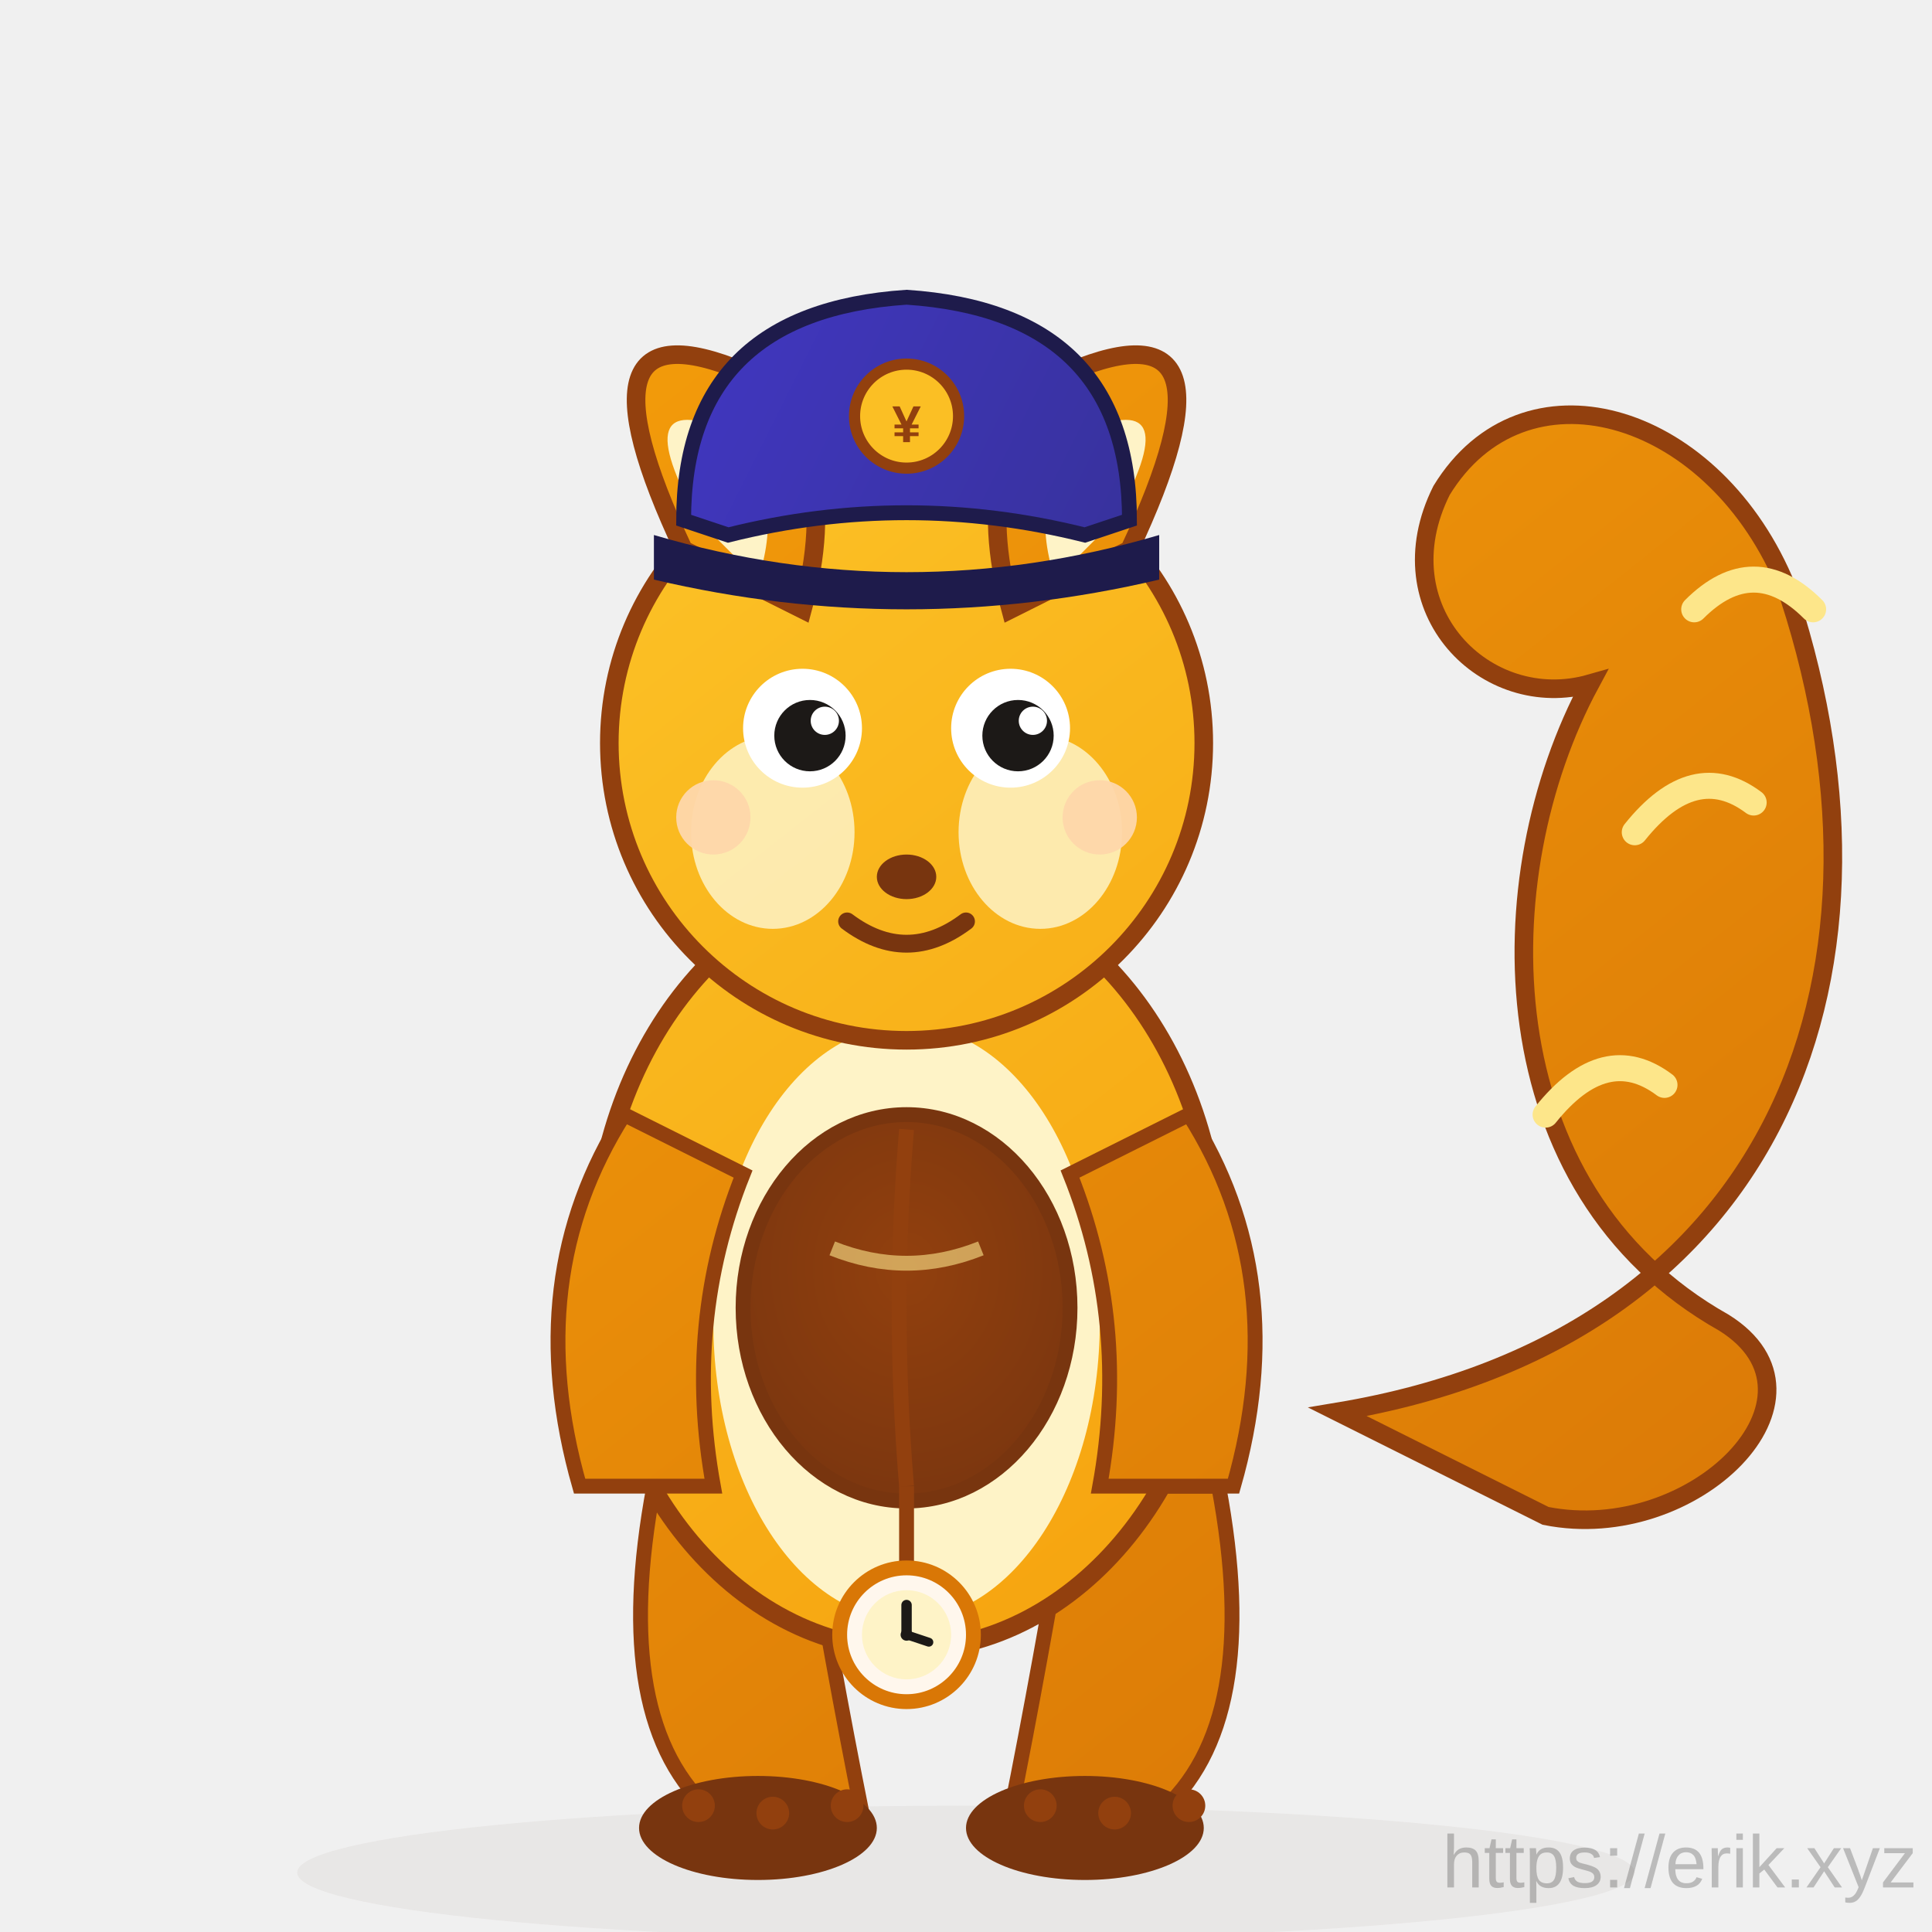
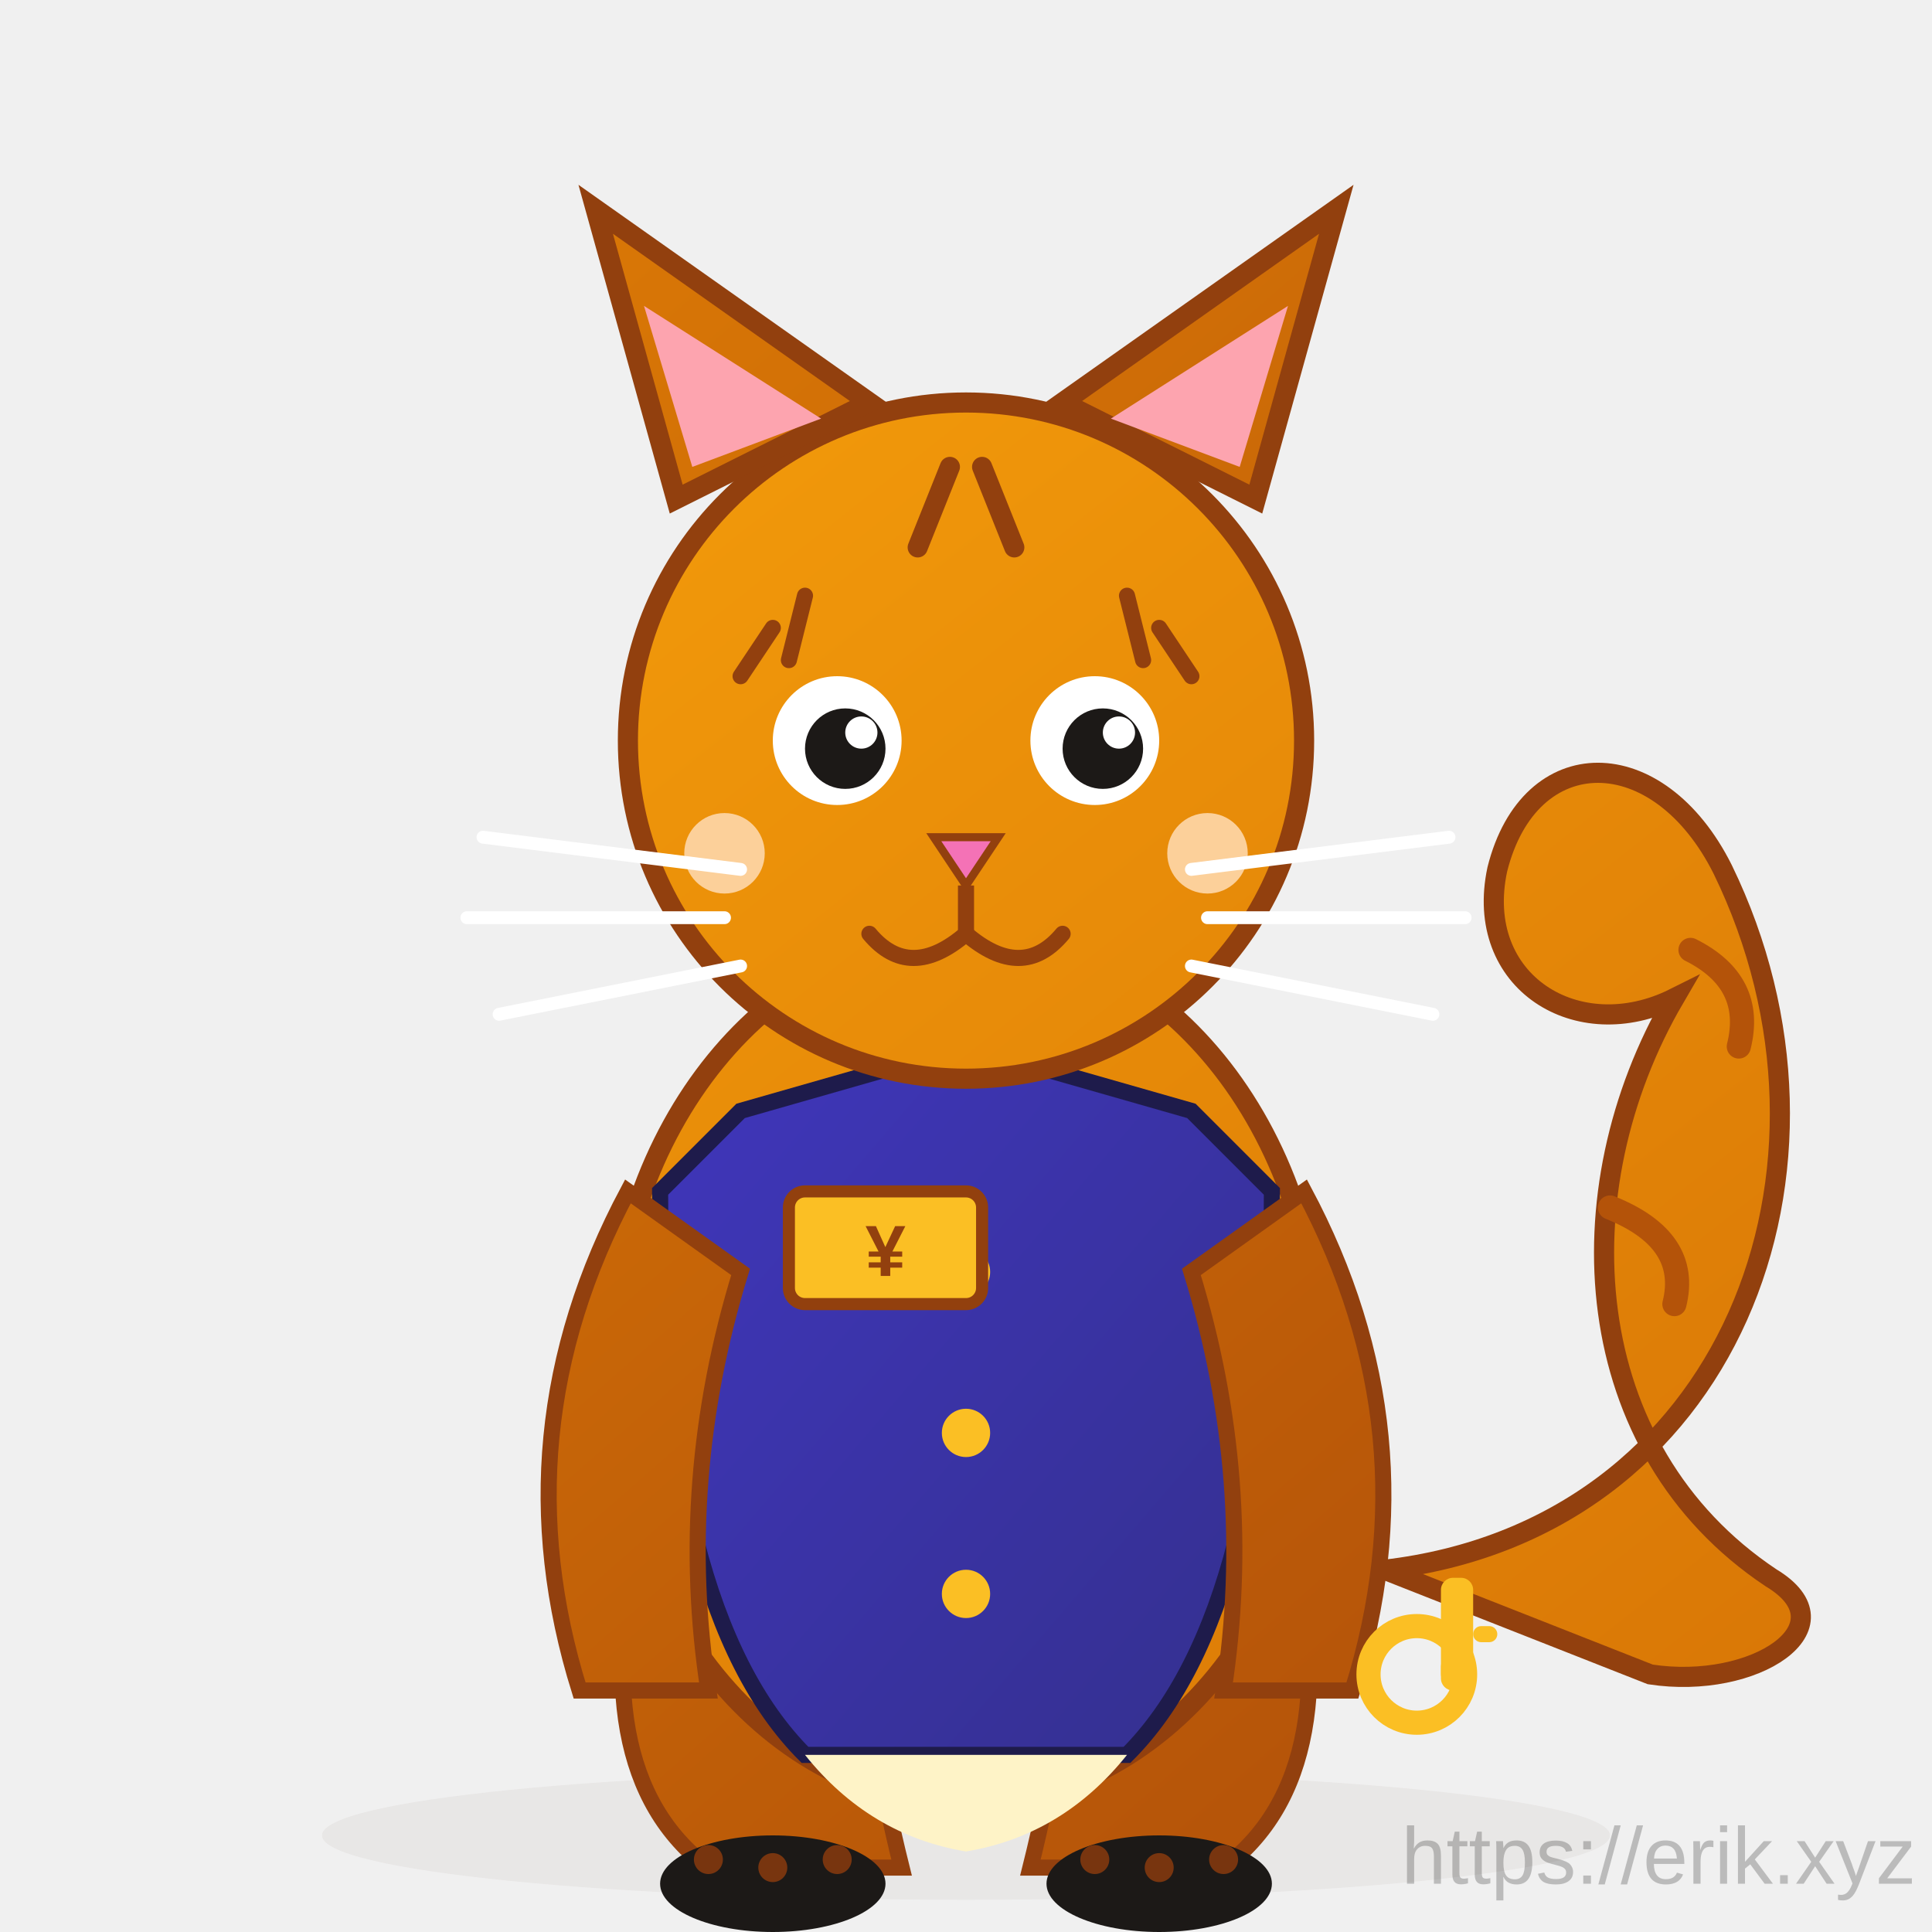
- <svg xmlns="http://www.w3.org/2000/svg" viewBox="0 0 260 260" width="260" height="260" role="img" aria-label="租租松鼠 —— item-rental 吉祥物">
+ <svg xmlns="http://www.w3.org/2000/svg" viewBox="0 0 240 240" width="240" height="240" role="img" aria-label="租租猫 —— item-rental 吉祥物">
  <defs>
-     <linearGradient id="fur" x1="60" y1="40" x2="220" y2="240" gradientUnits="userSpaceOnUse">
+     <linearGradient id="fur" x1="50" y1="40" x2="200" y2="230" gradientUnits="userSpaceOnUse">
      <stop offset="0" stop-color="#f59e0b" />
      <stop offset="1" stop-color="#d97706" />
    </linearGradient>
-     <linearGradient id="furLight" x1="90" y1="80" x2="200" y2="220" gradientUnits="userSpaceOnUse">
-       <stop offset="0" stop-color="#fbbf24" />
-       <stop offset="1" stop-color="#f59e0b" />
+     <linearGradient id="furDark" x1="60" y1="40" x2="200" y2="200" gradientUnits="userSpaceOnUse">
+       <stop offset="0" stop-color="#d97706" />
+       <stop offset="1" stop-color="#b45309" />
    </linearGradient>
-     <linearGradient id="cap" x1="80" y1="30" x2="200" y2="90" gradientUnits="userSpaceOnUse">
+     <linearGradient id="vest" x1="60" y1="100" x2="200" y2="220" gradientUnits="userSpaceOnUse">
      <stop offset="0" stop-color="#4338ca" />
      <stop offset="1" stop-color="#312e81" />
    </linearGradient>
-     <radialGradient id="acorn" cx="0.5" cy="0.4" r="0.7">
-       <stop offset="0" stop-color="#92400e" />
-       <stop offset="1" stop-color="#78350f" />
-     </radialGradient>
  </defs>
-   <ellipse cx="130" cy="252" rx="90" ry="9" fill="#e7e5e4" opacity="0.9" />
-   <path d="M180 190            C 240 180, 258 130, 240 78            C 230 55, 205 48, 194 66            C 186 82, 200 96, 214 92            C 200 118, 200 160, 232 178            C 248 188, 228 208, 208 204 Z" fill="url(#fur)" stroke="#92400e" stroke-width="2.5" />
-   <path d="M228 82  Q236 74 244 82" fill="none" stroke="#fde68a" stroke-width="3.5" stroke-linecap="round" />
-   <path d="M220 112 Q228 102 236 108" fill="none" stroke="#fde68a" stroke-width="3.5" stroke-linecap="round" />
-   <path d="M208 150 Q216 140 224 146" fill="none" stroke="#fde68a" stroke-width="3.5" stroke-linecap="round" />
-   <path d="M88 200 Q82 232 96 244 L116 244 Q112 224 108 200 Z" fill="url(#fur)" stroke="#92400e" stroke-width="2" />
-   <path d="M164 200 Q170 232 156 244 L136 244 Q140 224 144 200 Z" fill="url(#fur)" stroke="#92400e" stroke-width="2" />
-   <ellipse cx="102" cy="246" rx="16" ry="7" fill="#78350f" />
-   <ellipse cx="146" cy="246" rx="16" ry="7" fill="#78350f" />
-   <circle cx="94" cy="243" r="2.2" fill="#92400e" />
-   <circle cx="104" cy="244" r="2.2" fill="#92400e" />
-   <circle cx="114" cy="243" r="2.2" fill="#92400e" />
-   <circle cx="140" cy="243" r="2.2" fill="#92400e" />
-   <circle cx="150" cy="244" r="2.2" fill="#92400e" />
-   <circle cx="160" cy="243" r="2.2" fill="#92400e" />
-   <ellipse cx="122" cy="170" rx="42" ry="52" fill="url(#furLight)" stroke="#92400e" stroke-width="2.5" />
-   <ellipse cx="122" cy="178" rx="26" ry="40" fill="#fef3c7" />
-   <path d="M84 150 Q70 172 78 200 L96 200 Q92 178 100 158 Z" fill="url(#fur)" stroke="#92400e" stroke-width="2" />
-   <path d="M160 150 Q174 172 166 200 L148 200 Q152 178 144 158 Z" fill="url(#fur)" stroke="#92400e" stroke-width="2" />
-   <path d="M112 132 L132 132 L128 128 Q122 122 116 128 Z" fill="#92400e" stroke="#78350f" stroke-width="2" />
-   <ellipse cx="122" cy="176" rx="22" ry="26" fill="url(#acorn)" stroke="#78350f" stroke-width="2" />
-   <path d="M122 152 Q120 176 122 200" stroke="#92400e" stroke-width="2" fill="none" />
-   <path d="M112 168 Q122 172 132 168" fill="none" stroke="#fde68a" stroke-width="2" opacity="0.6" />
-   <circle cx="122" cy="100" r="40" fill="url(#furLight)" stroke="#92400e" stroke-width="2.5" />
-   <ellipse cx="104" cy="112" rx="11" ry="13" fill="#fef3c7" opacity="0.85" />
-   <ellipse cx="140" cy="112" rx="11" ry="13" fill="#fef3c7" opacity="0.85" />
-   <path d="M92 74 Q76 40 100 50 Q114 60 108 82 Z" fill="url(#fur)" stroke="#92400e" stroke-width="2.5" />
-   <path d="M94 70 Q84 52 98 58 Q106 66 102 78 Z" fill="#fef3c7" />
-   <path d="M152 74 Q168 40 144 50 Q130 60 136 82 Z" fill="url(#fur)" stroke="#92400e" stroke-width="2.5" />
-   <path d="M150 70 Q160 52 146 58 Q138 66 142 78 Z" fill="#fef3c7" />
-   <path d="M92 70 Q92 42 122 40 Q152 42 152 70 L146 72 Q122 66 98 72 Z" fill="url(#cap)" stroke="#1e1b4b" stroke-width="2" />
-   <path d="M88 72 Q122 82 156 72 L156 78 Q122 86 88 78 Z" fill="#1e1b4b" />
-   <circle cx="122" cy="56" r="7" fill="#fbbf24" stroke="#92400e" stroke-width="1.5" />
-   <text x="122" y="59.5" text-anchor="middle" font-size="7" fill="#92400e" font-family="Arial, sans-serif" font-weight="bold">¥</text>
+   <ellipse cx="120" cy="228" rx="80" ry="8" fill="#e7e5e4" opacity="0.9" />
+   <path d="M172 195            C 215 190, 232 145, 214 108            C 206 92, 190 92, 186 108            C 183 122, 196 130, 208 124            C 194 148, 196 180, 220 196            C 230 202, 218 210, 205 208 Z" fill="url(#fur)" stroke="#92400e" stroke-width="2.5" />
+   <path d="M210 118 Q218 122 216 130" fill="none" stroke="#b45309" stroke-width="3" stroke-linecap="round" />
+   <path d="M200 150 Q210 154 208 162" fill="none" stroke="#b45309" stroke-width="3" stroke-linecap="round" />
+   <path d="M80 188 Q72 220 88 232 L112 232 Q108 216 104 188 Z" fill="url(#furDark)" stroke="#92400e" stroke-width="2" />
+   <path d="M160 188 Q168 220 152 232 L128 232 Q132 216 136 188 Z" fill="url(#furDark)" stroke="#92400e" stroke-width="2" />
+   <ellipse cx="96" cy="234" rx="14" ry="6" fill="#1c1917" />
+   <ellipse cx="144" cy="234" rx="14" ry="6" fill="#1c1917" />
+   <circle cx="88" cy="231" r="1.8" fill="#78350f" />
+   <circle cx="96" cy="232" r="1.8" fill="#78350f" />
+   <circle cx="104" cy="231" r="1.8" fill="#78350f" />
+   <circle cx="136" cy="231" r="1.8" fill="#78350f" />
+   <circle cx="144" cy="232" r="1.8" fill="#78350f" />
+   <circle cx="152" cy="231" r="1.8" fill="#78350f" />
+   <ellipse cx="120" cy="170" rx="44" ry="54" fill="url(#fur)" stroke="#92400e" stroke-width="2.5" />
+   <path d="M82 148 Q82 200 100 218 L140 218 Q158 200 158 148            L148 138 L120 130 L92 138 Z" fill="url(#vest)" stroke="#1e1b4b" stroke-width="2" />
+   <circle cx="120" cy="158" r="3" fill="#fbbf24" />
+   <circle cx="120" cy="178" r="3" fill="#fbbf24" />
+   <circle cx="120" cy="198" r="3" fill="#fbbf24" />
+   <path d="M100 218 L140 218 Q132 228 120 230 Q108 228 100 218 Z" fill="#fef3c7" />
+   <rect x="98" y="148" width="24" height="14" rx="2" fill="#fbbf24" stroke="#92400e" stroke-width="1.5" />
+   <text x="110" y="158.5" text-anchor="middle" font-size="9" fill="#92400e" font-family="Arial, sans-serif" font-weight="bold">¥</text>
+   <path d="M78 148 Q62 178 72 210 L88 210 Q84 184 92 158 Z" fill="url(#furDark)" stroke="#92400e" stroke-width="2" />
+   <path d="M162 148 Q178 178 168 210 L152 210 Q156 184 148 158 Z" fill="url(#furDark)" stroke="#92400e" stroke-width="2" />
+   <circle cx="176" cy="208" r="6" fill="none" stroke="#fbbf24" stroke-width="3" />
+   <rect x="179" y="196" width="4" height="14" rx="1.5" fill="#fbbf24" />
+   <rect x="179" y="206" width="3" height="3" rx="1" fill="#fbbf24" />
+   <rect x="183" y="202" width="3" height="2" rx="1" fill="#fbbf24" />
+   <circle cx="120" cy="92" r="42" fill="url(#fur)" stroke="#92400e" stroke-width="2.5" />
+   <path d="M84 62 L74 26 L108 50 Z" fill="url(#furDark)" stroke="#92400e" stroke-width="2.5" />
+   <path d="M86 58 L80 38 L102 52 Z" fill="#fda4af" />
+   <path d="M156 62 L166 26 L132 50 Z" fill="url(#furDark)" stroke="#92400e" stroke-width="2.5" />
+   <path d="M154 58 L160 38 L138 52 Z" fill="#fda4af" />
+   <path d="M118 58 L114 68 M122 58 L126 68" stroke="#92400e" stroke-width="2.5" stroke-linecap="round" fill="none" />
+   <path d="M96 78 L92 84 M100 74 L98 82" stroke="#92400e" stroke-width="2" stroke-linecap="round" fill="none" />
+   <path d="M144 78 L148 84 M140 74 L142 82" stroke="#92400e" stroke-width="2" stroke-linecap="round" fill="none" />
  <g>
-     <circle cx="108" cy="98" r="8" fill="#ffffff" />
-     <circle cx="136" cy="98" r="8" fill="#ffffff" />
-     <circle cx="109" cy="99" r="4.8" fill="#1c1917" />
-     <circle cx="137" cy="99" r="4.8" fill="#1c1917" />
-     <circle cx="111" cy="97" r="1.9" fill="#ffffff" />
-     <circle cx="139" cy="97" r="1.9" fill="#ffffff" />
+     <circle cx="104" cy="92" r="8" fill="#ffffff" />
+     <circle cx="136" cy="92" r="8" fill="#ffffff" />
+     <circle cx="105" cy="93" r="5" fill="#1c1917" />
+     <circle cx="137" cy="93" r="5" fill="#1c1917" />
+     <circle cx="107" cy="91" r="2" fill="#ffffff" />
+     <circle cx="139" cy="91" r="2" fill="#ffffff" />
  </g>
-   <circle cx="96" cy="110" r="5" fill="#fed7aa" opacity="0.95" />
-   <circle cx="148" cy="110" r="5" fill="#fed7aa" opacity="0.95" />
-   <ellipse cx="122" cy="118" rx="4" ry="3" fill="#78350f" />
-   <path d="M114 124 Q122 130 130 124" fill="none" stroke="#78350f" stroke-width="2.4" stroke-linecap="round" />
-   <line x1="122" y1="200" x2="122" y2="212" stroke="#92400e" stroke-width="2" />
-   <circle cx="122" cy="220" r="9" fill="#fff7ed" stroke="#d97706" stroke-width="2" />
-   <circle cx="122" cy="220" r="6" fill="#fef3c7" />
-   <line x1="122" y1="220" x2="122" y2="216" stroke="#1c1917" stroke-width="1.4" stroke-linecap="round" />
-   <line x1="122" y1="220" x2="125" y2="221" stroke="#1c1917" stroke-width="1.2" stroke-linecap="round" />
-   <circle cx="122" cy="220" r="0.8" fill="#1c1917" />
-   <text x="258" y="254" text-anchor="end" fill="rgba(0,0,0,0.22)" font-size="10" font-family="Arial, sans-serif">https://erik.xyz</text>
+   <circle cx="90" cy="106" r="5" fill="#fed7aa" opacity="0.9" />
+   <circle cx="150" cy="106" r="5" fill="#fed7aa" opacity="0.9" />
+   <path d="M116 104 L124 104 L120 110 Z" fill="#f472b6" stroke="#92400e" stroke-width="1" />
+   <path d="M120 110 L120 116" stroke="#92400e" stroke-width="2" fill="none" />
+   <path d="M120 116 Q113 122 108 116" stroke="#92400e" stroke-width="2" fill="none" stroke-linecap="round" />
+   <path d="M120 116 Q127 122 132 116" stroke="#92400e" stroke-width="2" fill="none" stroke-linecap="round" />
+   <g stroke="#ffffff" stroke-width="1.6" stroke-linecap="round">
+     <line x1="92" y1="108" x2="60" y2="104" />
+     <line x1="90" y1="114" x2="58" y2="114" />
+     <line x1="92" y1="120" x2="62" y2="126" />
+     <line x1="148" y1="108" x2="180" y2="104" />
+     <line x1="150" y1="114" x2="182" y2="114" />
+     <line x1="148" y1="120" x2="178" y2="126" />
+   </g>
+   <text x="238" y="234" text-anchor="end" fill="rgba(0,0,0,0.22)" font-size="10" font-family="Arial, sans-serif">https://erik.xyz</text>
</svg>
